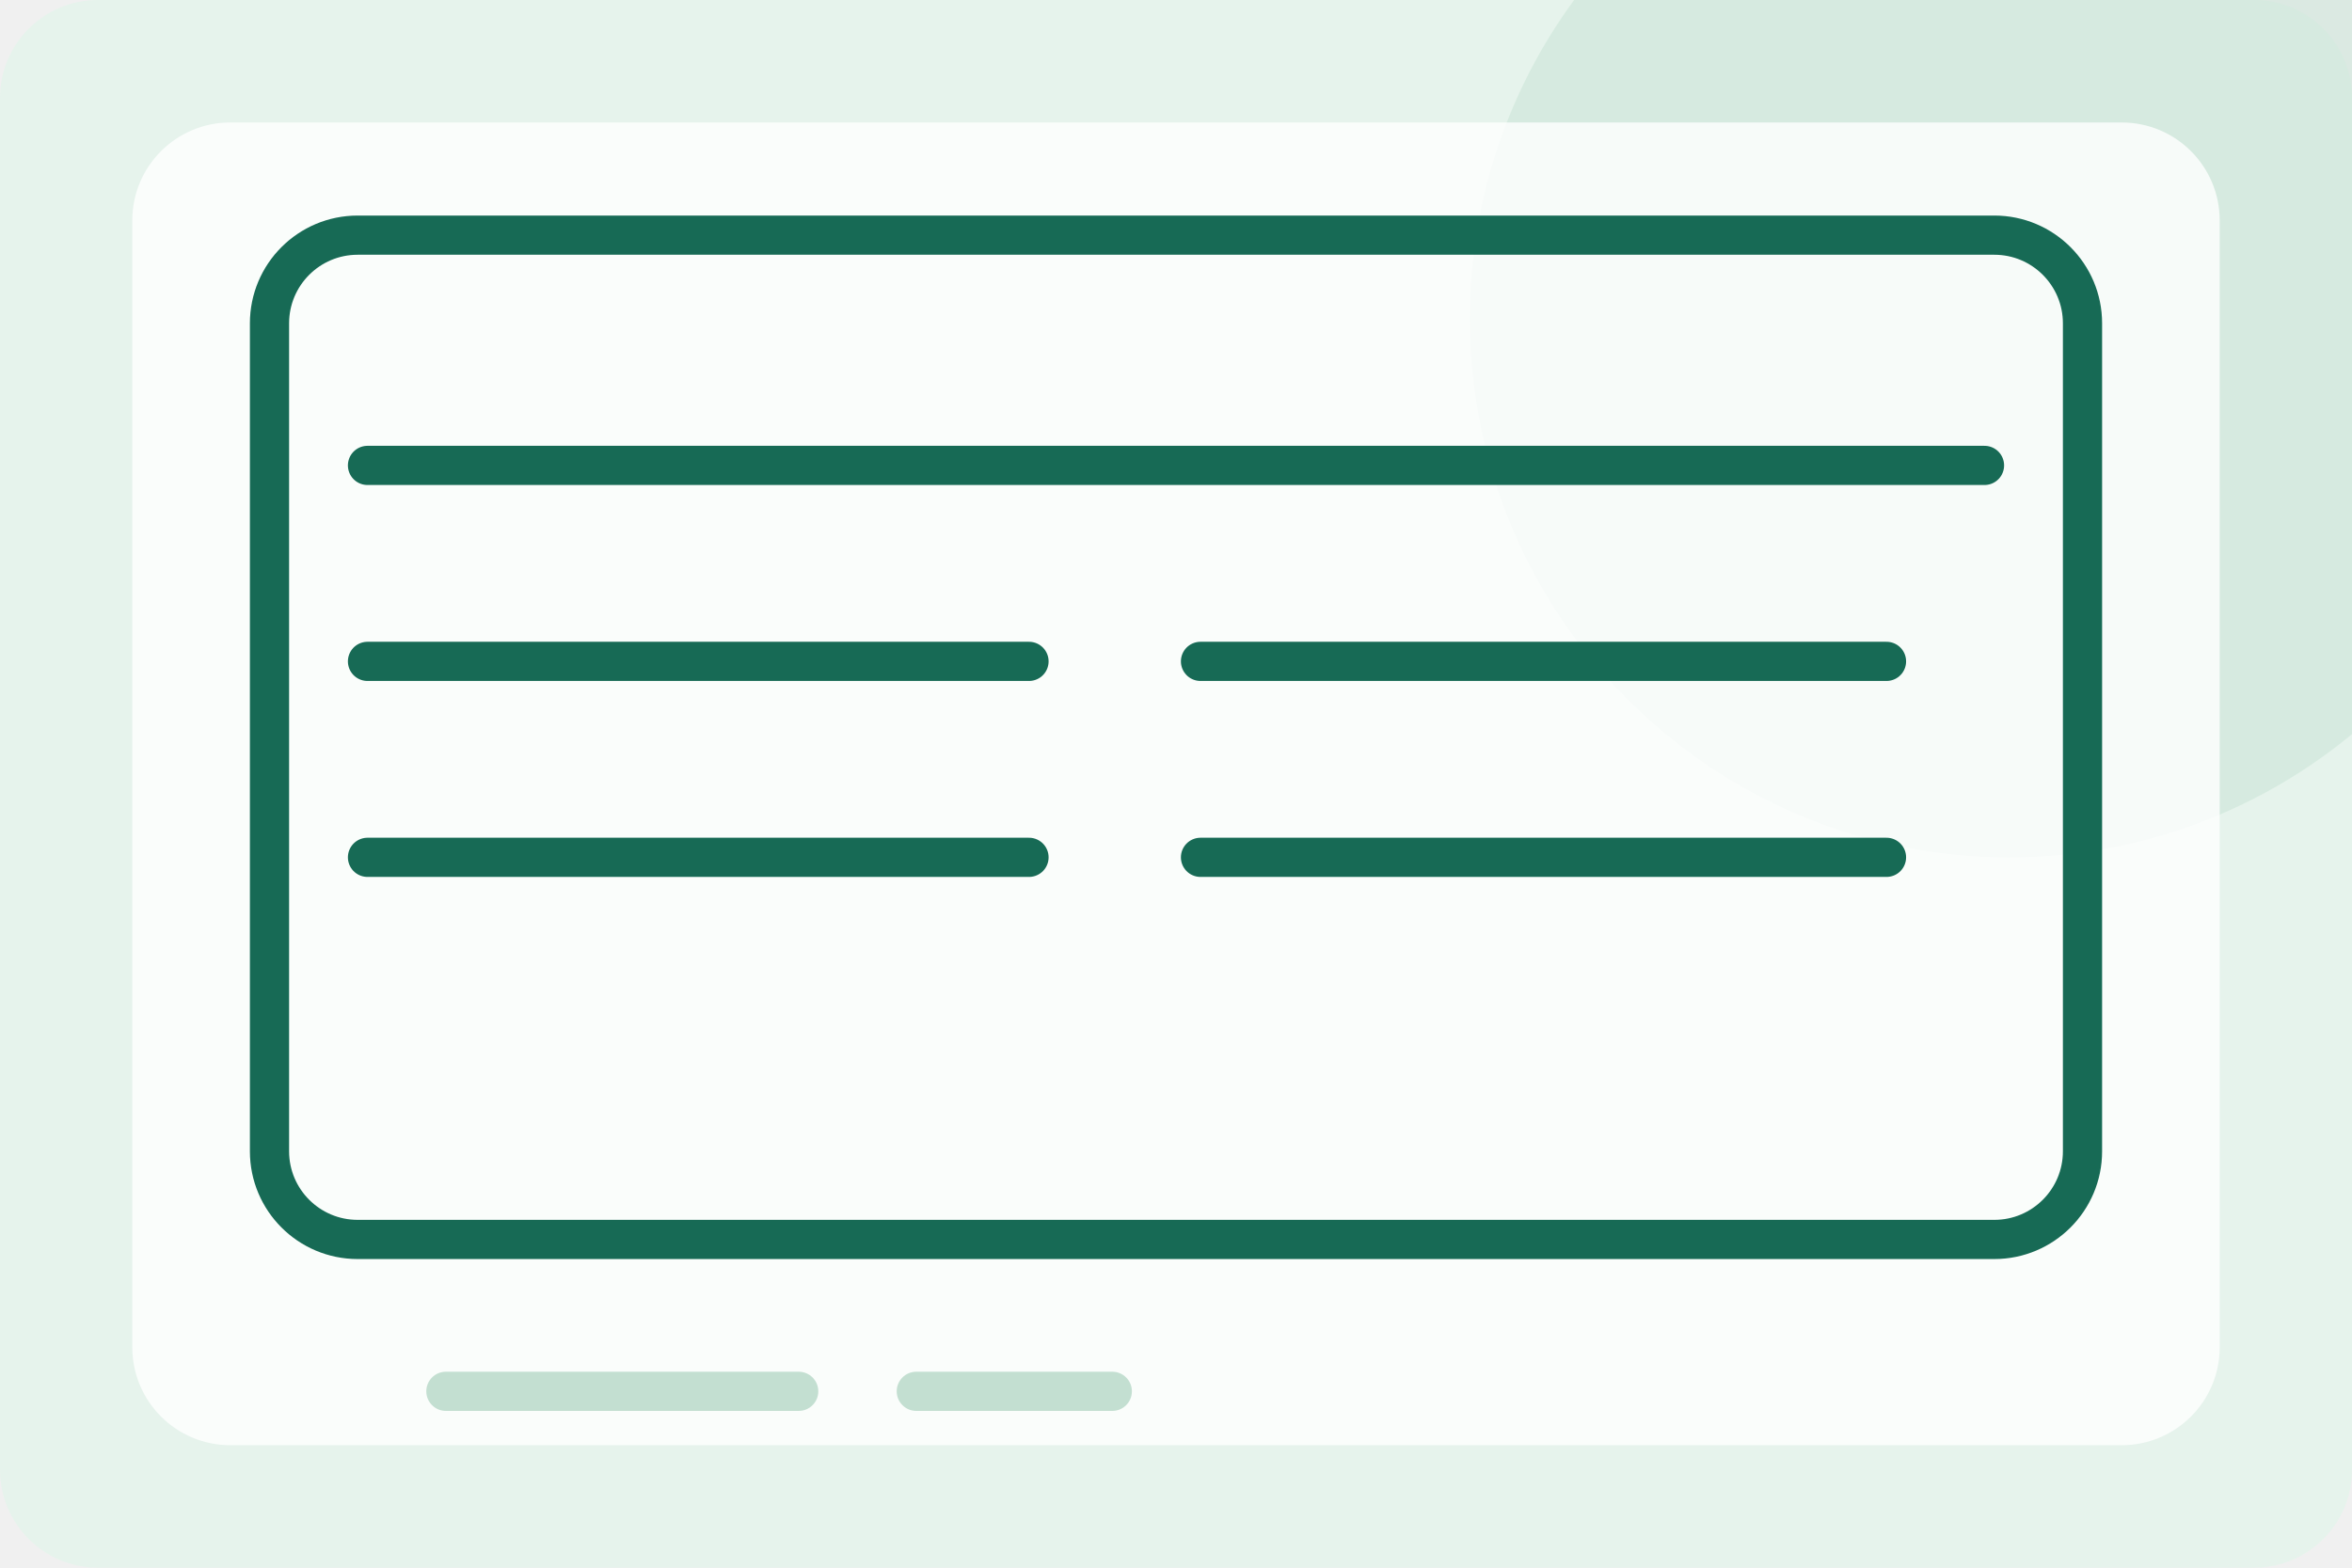
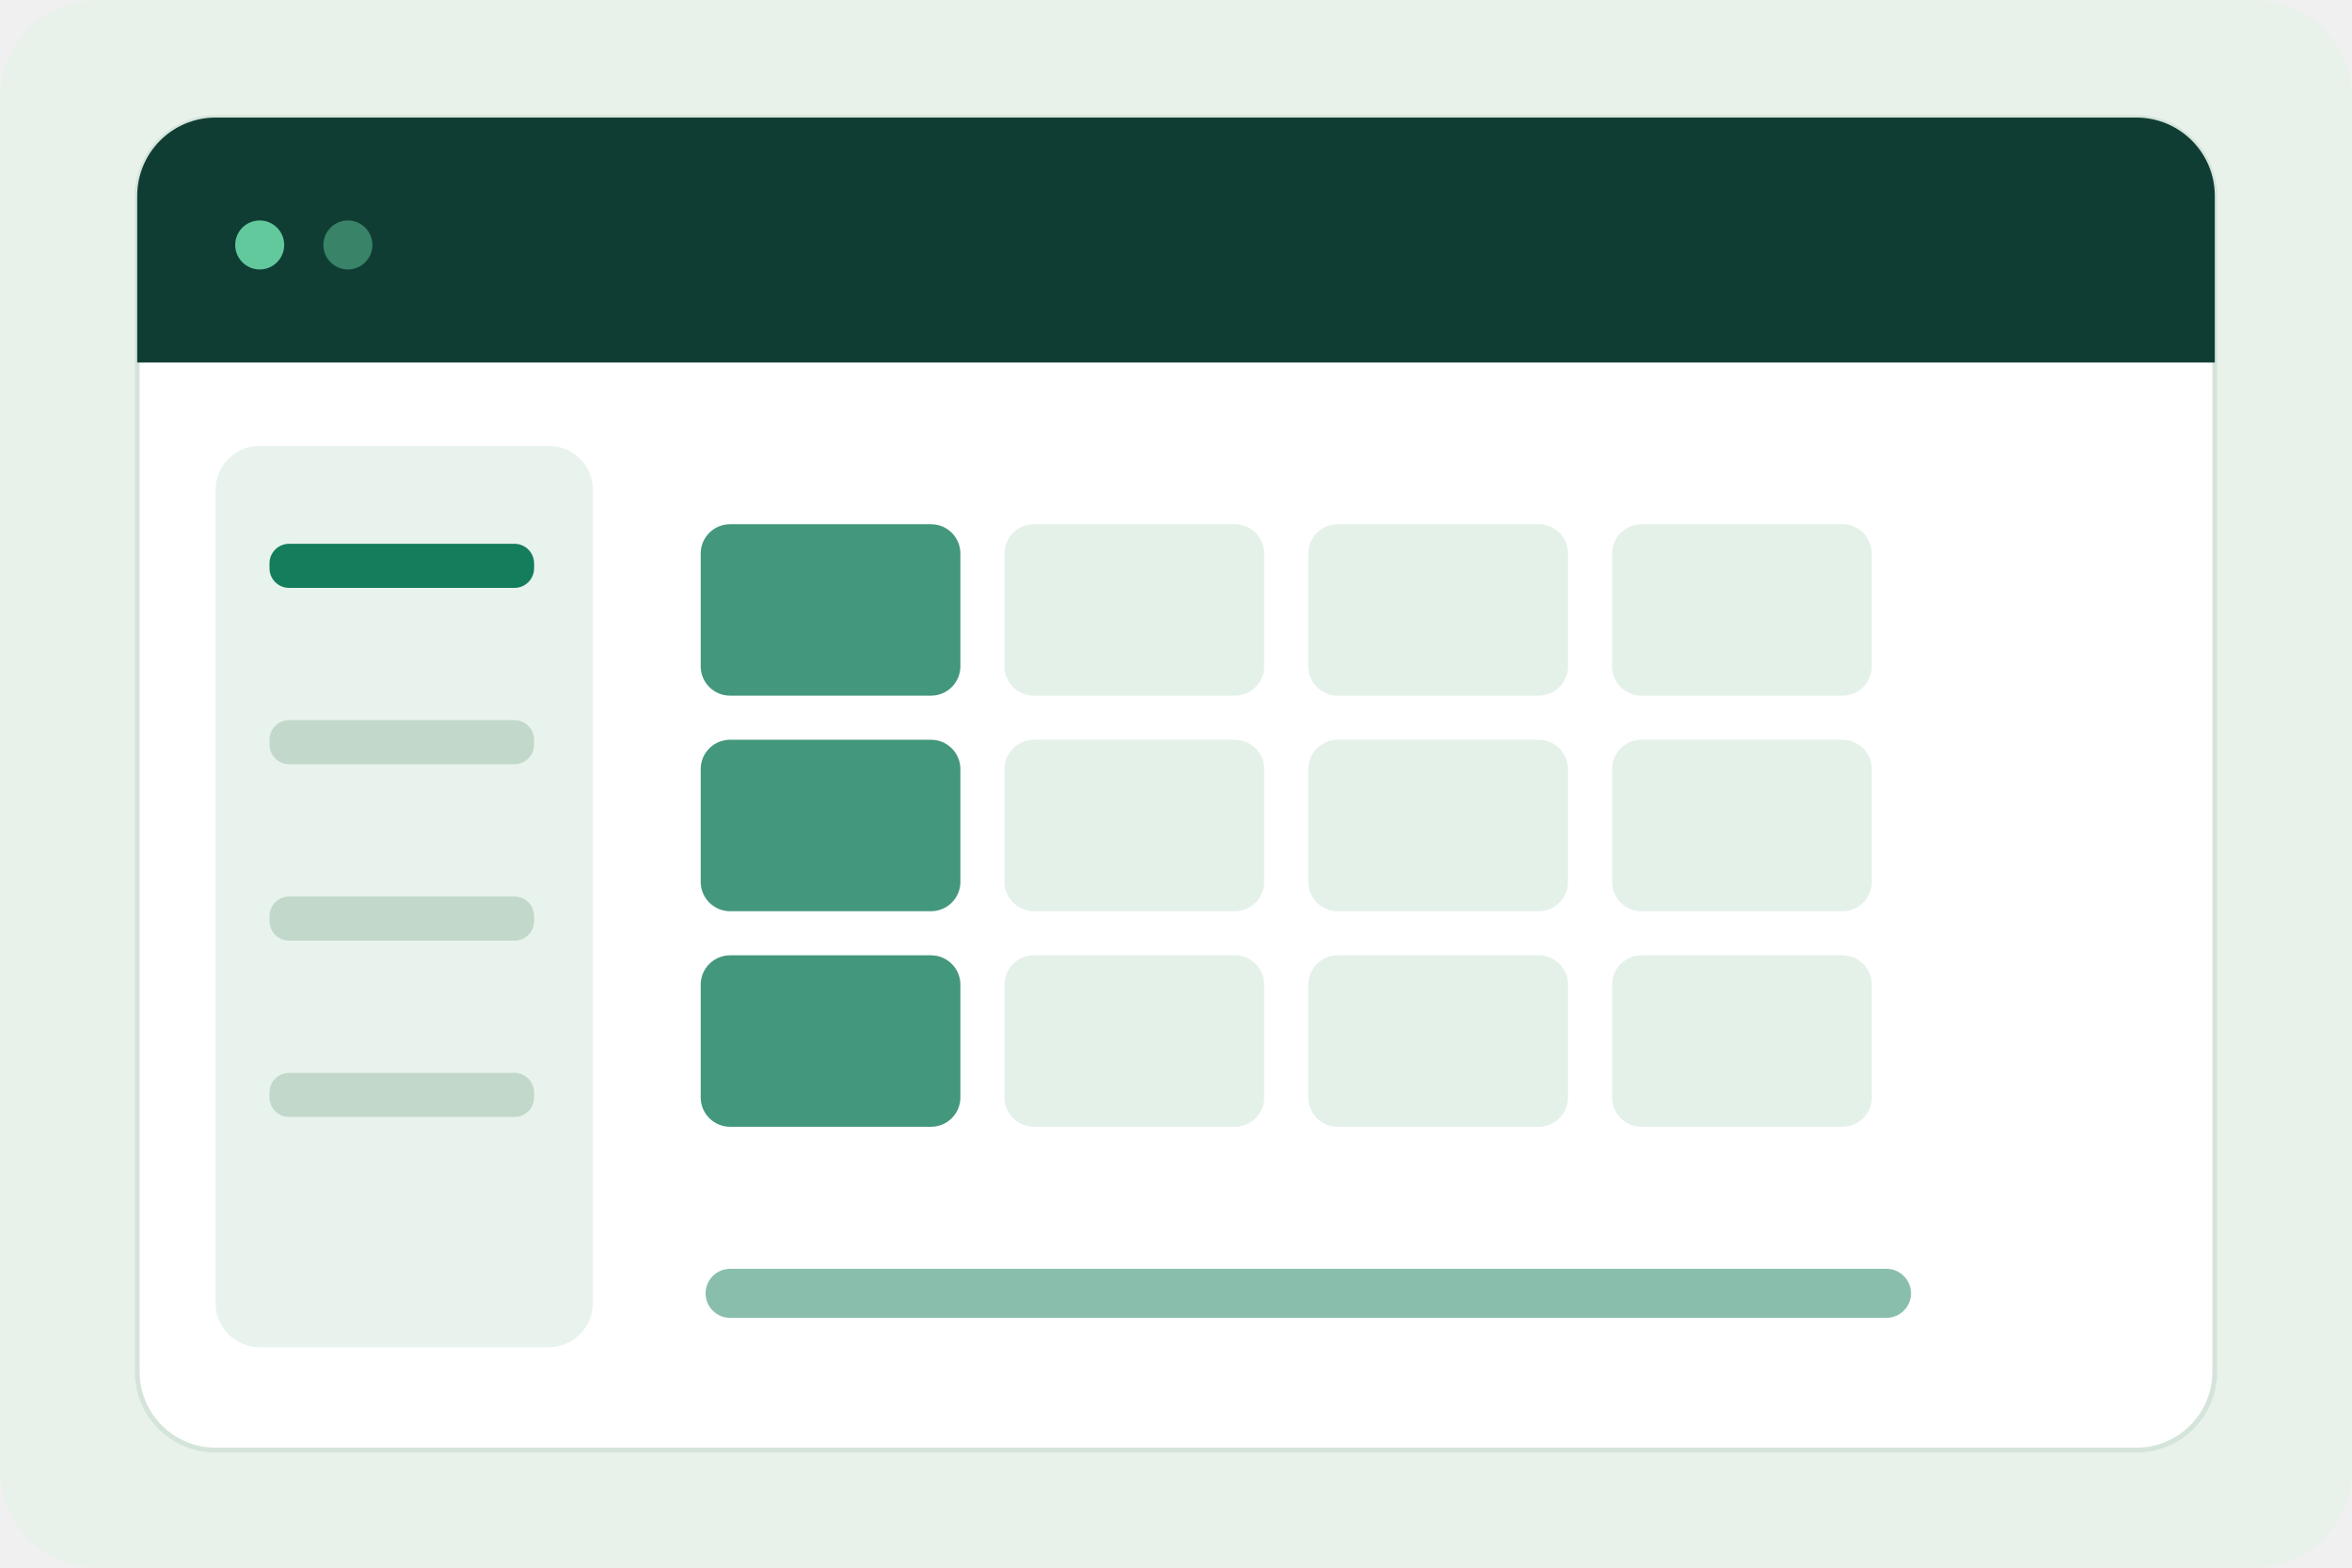
<svg xmlns="http://www.w3.org/2000/svg" width="480" height="320" viewBox="0 0 480 320">
-   <rect width="480" height="320" rx="20" fill="#e6f3ec" />
-   <circle cx="410" cy="65" r="110" fill="#c5e2d3" opacity=".5" />
-   <rect x="27" y="25" width="426" height="270" rx="20" fill="#fff" opacity=".8" />
-   <g stroke="#176a55" stroke-width="8" stroke-linejoin="round" stroke-linecap="round" fill="none">
-     <rect x="55" y="48" width="370" height="205" rx="18" />
-     <path d="M75 95h330M75 135h135M75 175h135M245 135h140M245 175h140" />
-   </g>
-   <g fill="#c3dfd1">
-     <rect x="87" y="280" width="80" height="8" rx="4" />
-     <rect x="183" y="280" width="48" height="8" rx="4" />
-   </g>
+   <rect width="480" height="320" rx="20" fill="#E8F2EB" />
+   <rect x="28" y="24" width="424" height="272" rx="16" fill="#fff" stroke="#D5E4DA" />
+   <path d="M44 24h392a16 16 0 0 1 16 16v34H28V40a16 16 0 0 1 16-16" fill="#103D33" />
+   <circle cx="53" cy="50" r="5" fill="#62C99D" />
+   <circle cx="71" cy="50" r="5" fill="#62C99D" opacity=".5" />
+   <rect x="44" y="91" width="77" height="184" rx="9" fill="#E9F3ED" />
+   <rect x="55" y="111" width="54" height="9" rx="4" fill="#147D5B" />
+   <rect x="55" y="147" width="54" height="9" rx="4" fill="#C2D8CB" />
+   <rect x="55" y="183" width="54" height="9" rx="4" fill="#C2D8CB" />
+   <rect x="55" y="219" width="54" height="9" rx="4" fill="#C2D8CB" />
+   <rect x="143" y="107" width="53" height="35" rx="6" fill="#147D5B" opacity=".8" />
+   <rect x="205" y="107" width="53" height="35" rx="6" fill="#DDEDE4" opacity=".8" />
+   <rect x="267" y="107" width="53" height="35" rx="6" fill="#DDEDE4" opacity=".8" />
+   <rect x="329" y="107" width="53" height="35" rx="6" fill="#DDEDE4" opacity=".8" />
+   <rect x="143" y="151" width="53" height="35" rx="6" fill="#147D5B" opacity=".8" />
+   <rect x="205" y="151" width="53" height="35" rx="6" fill="#DDEDE4" opacity=".8" />
+   <rect x="267" y="151" width="53" height="35" rx="6" fill="#DDEDE4" opacity=".8" />
+   <rect x="329" y="151" width="53" height="35" rx="6" fill="#DDEDE4" opacity=".8" />
+   <rect x="143" y="195" width="53" height="35" rx="6" fill="#147D5B" opacity=".8" />
+   <rect x="205" y="195" width="53" height="35" rx="6" fill="#DDEDE4" opacity=".8" />
+   <rect x="267" y="195" width="53" height="35" rx="6" fill="#DDEDE4" opacity=".8" />
+   <rect x="329" y="195" width="53" height="35" rx="6" fill="#DDEDE4" opacity=".8" />
+   <rect x="144" y="259" width="246" height="10" rx="5" fill="#147D5B" opacity=".5" />
</svg>
